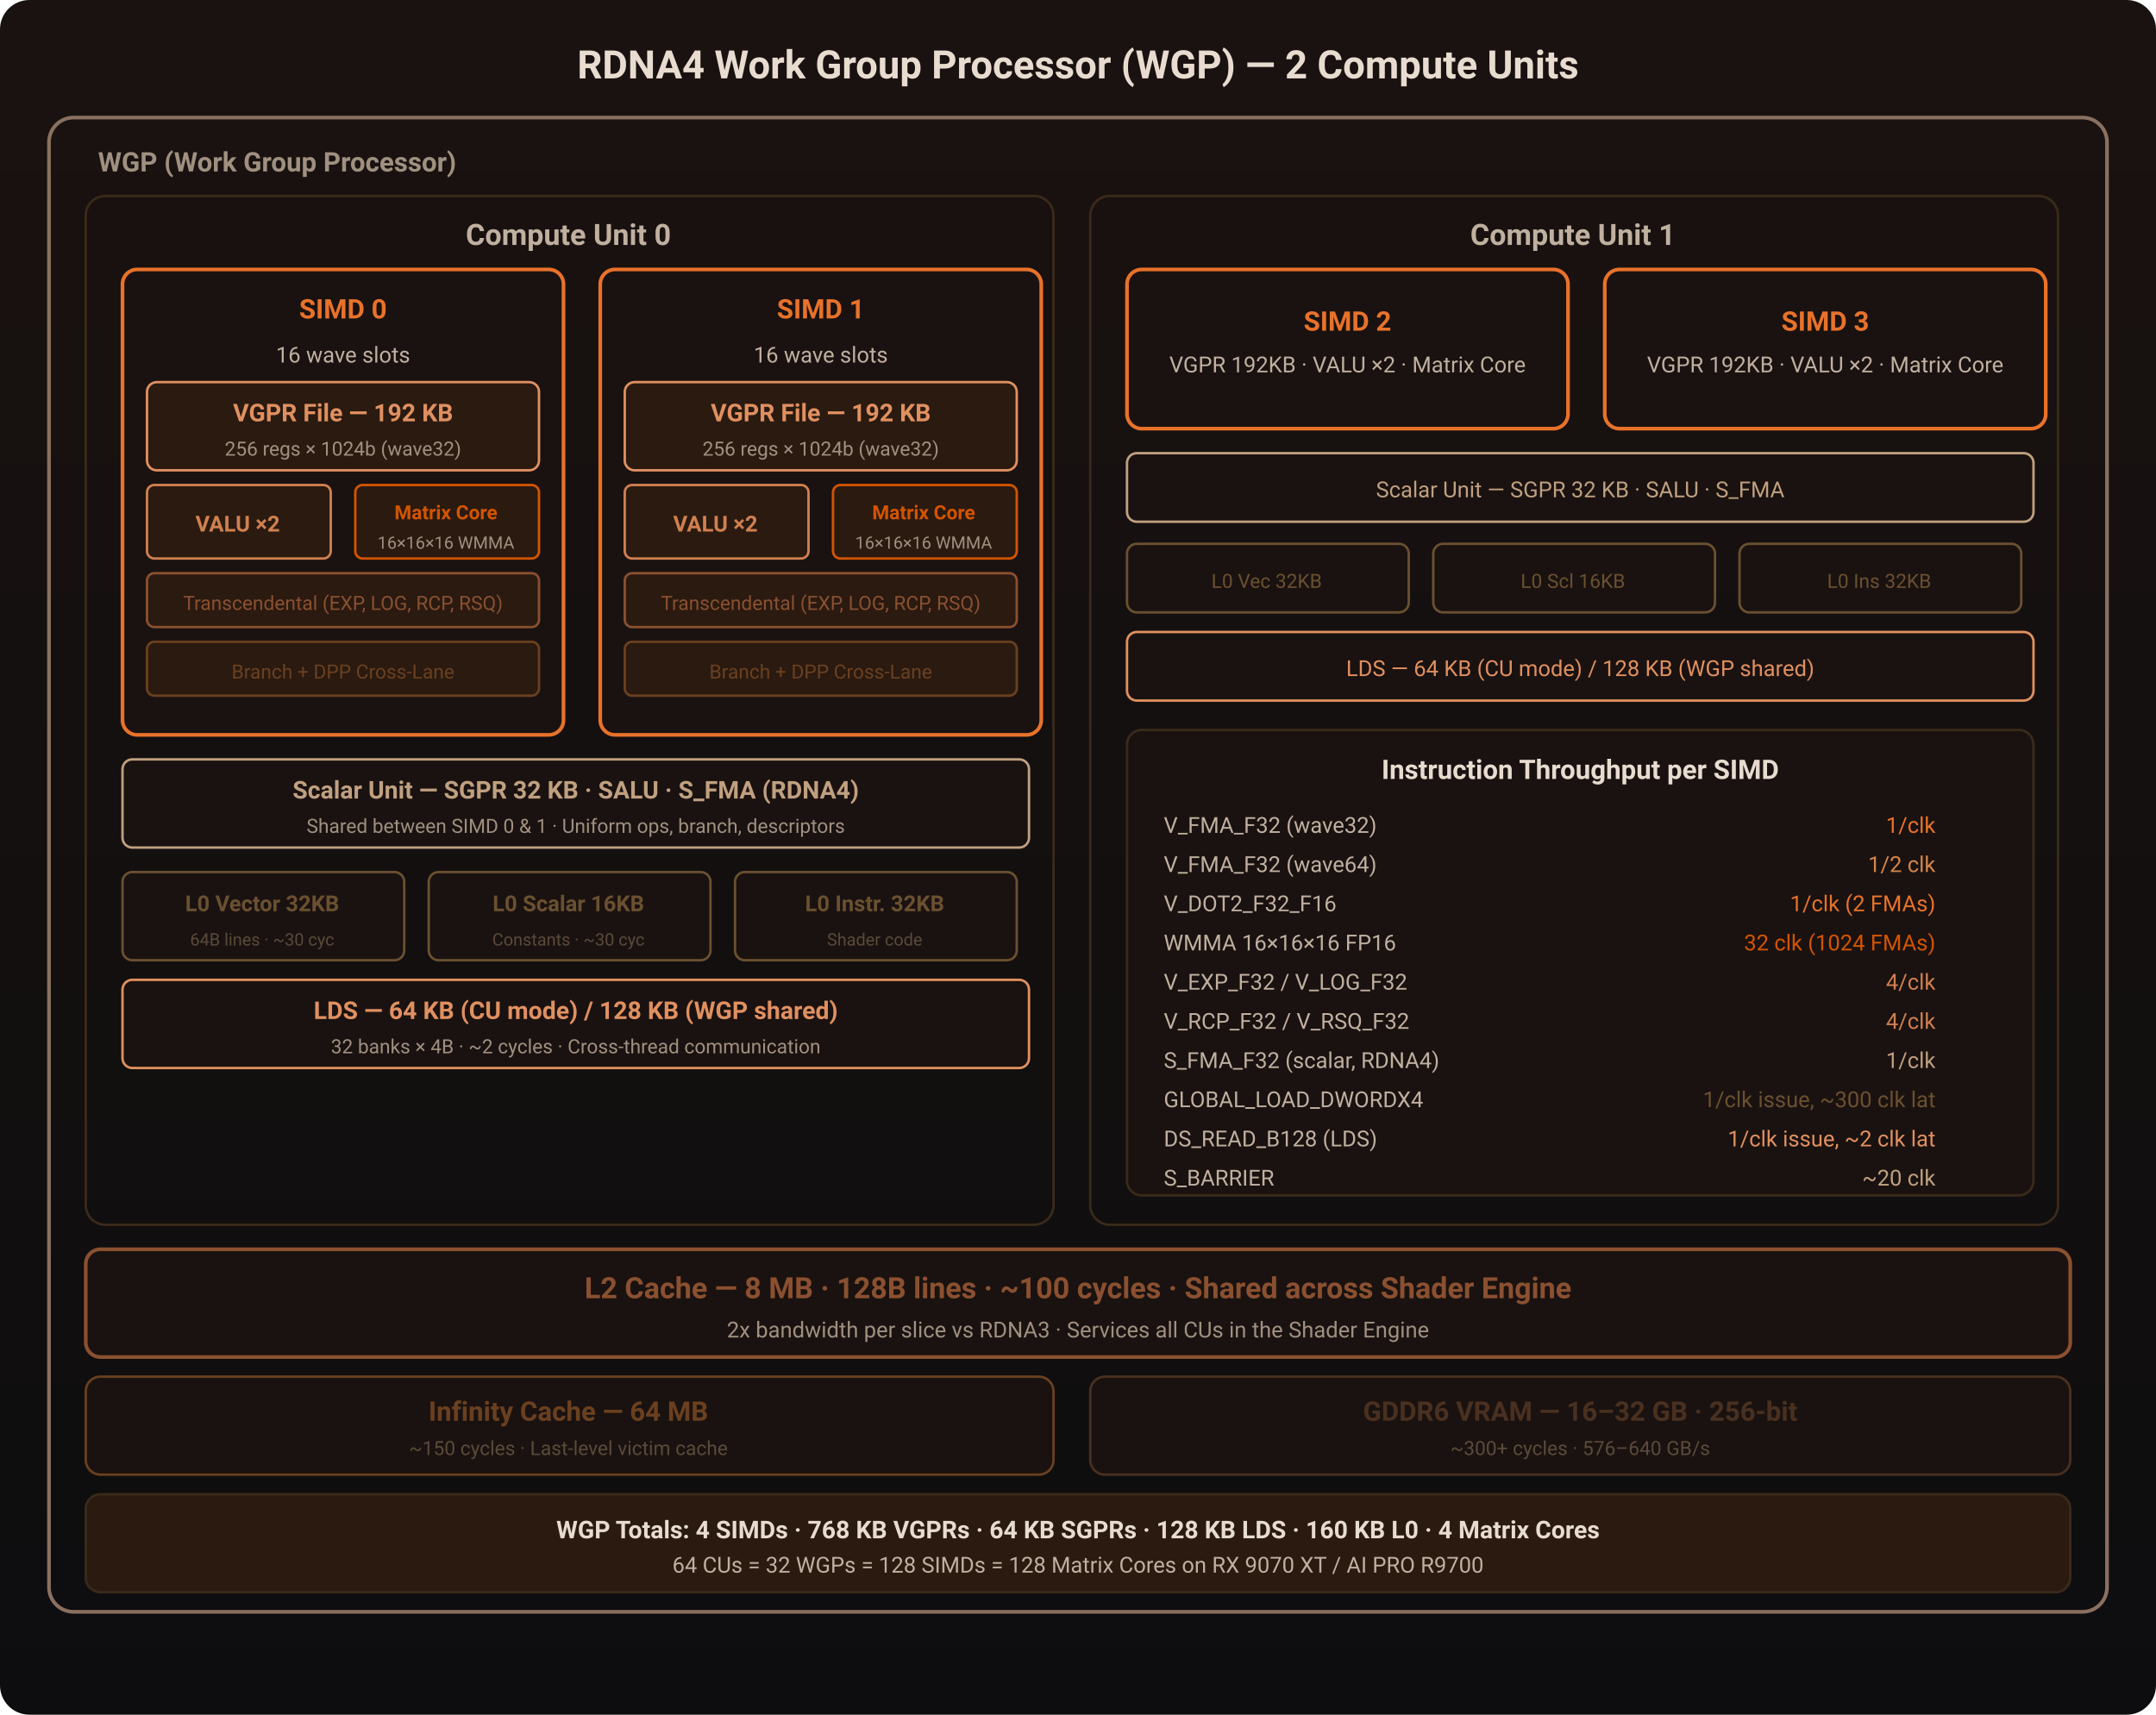
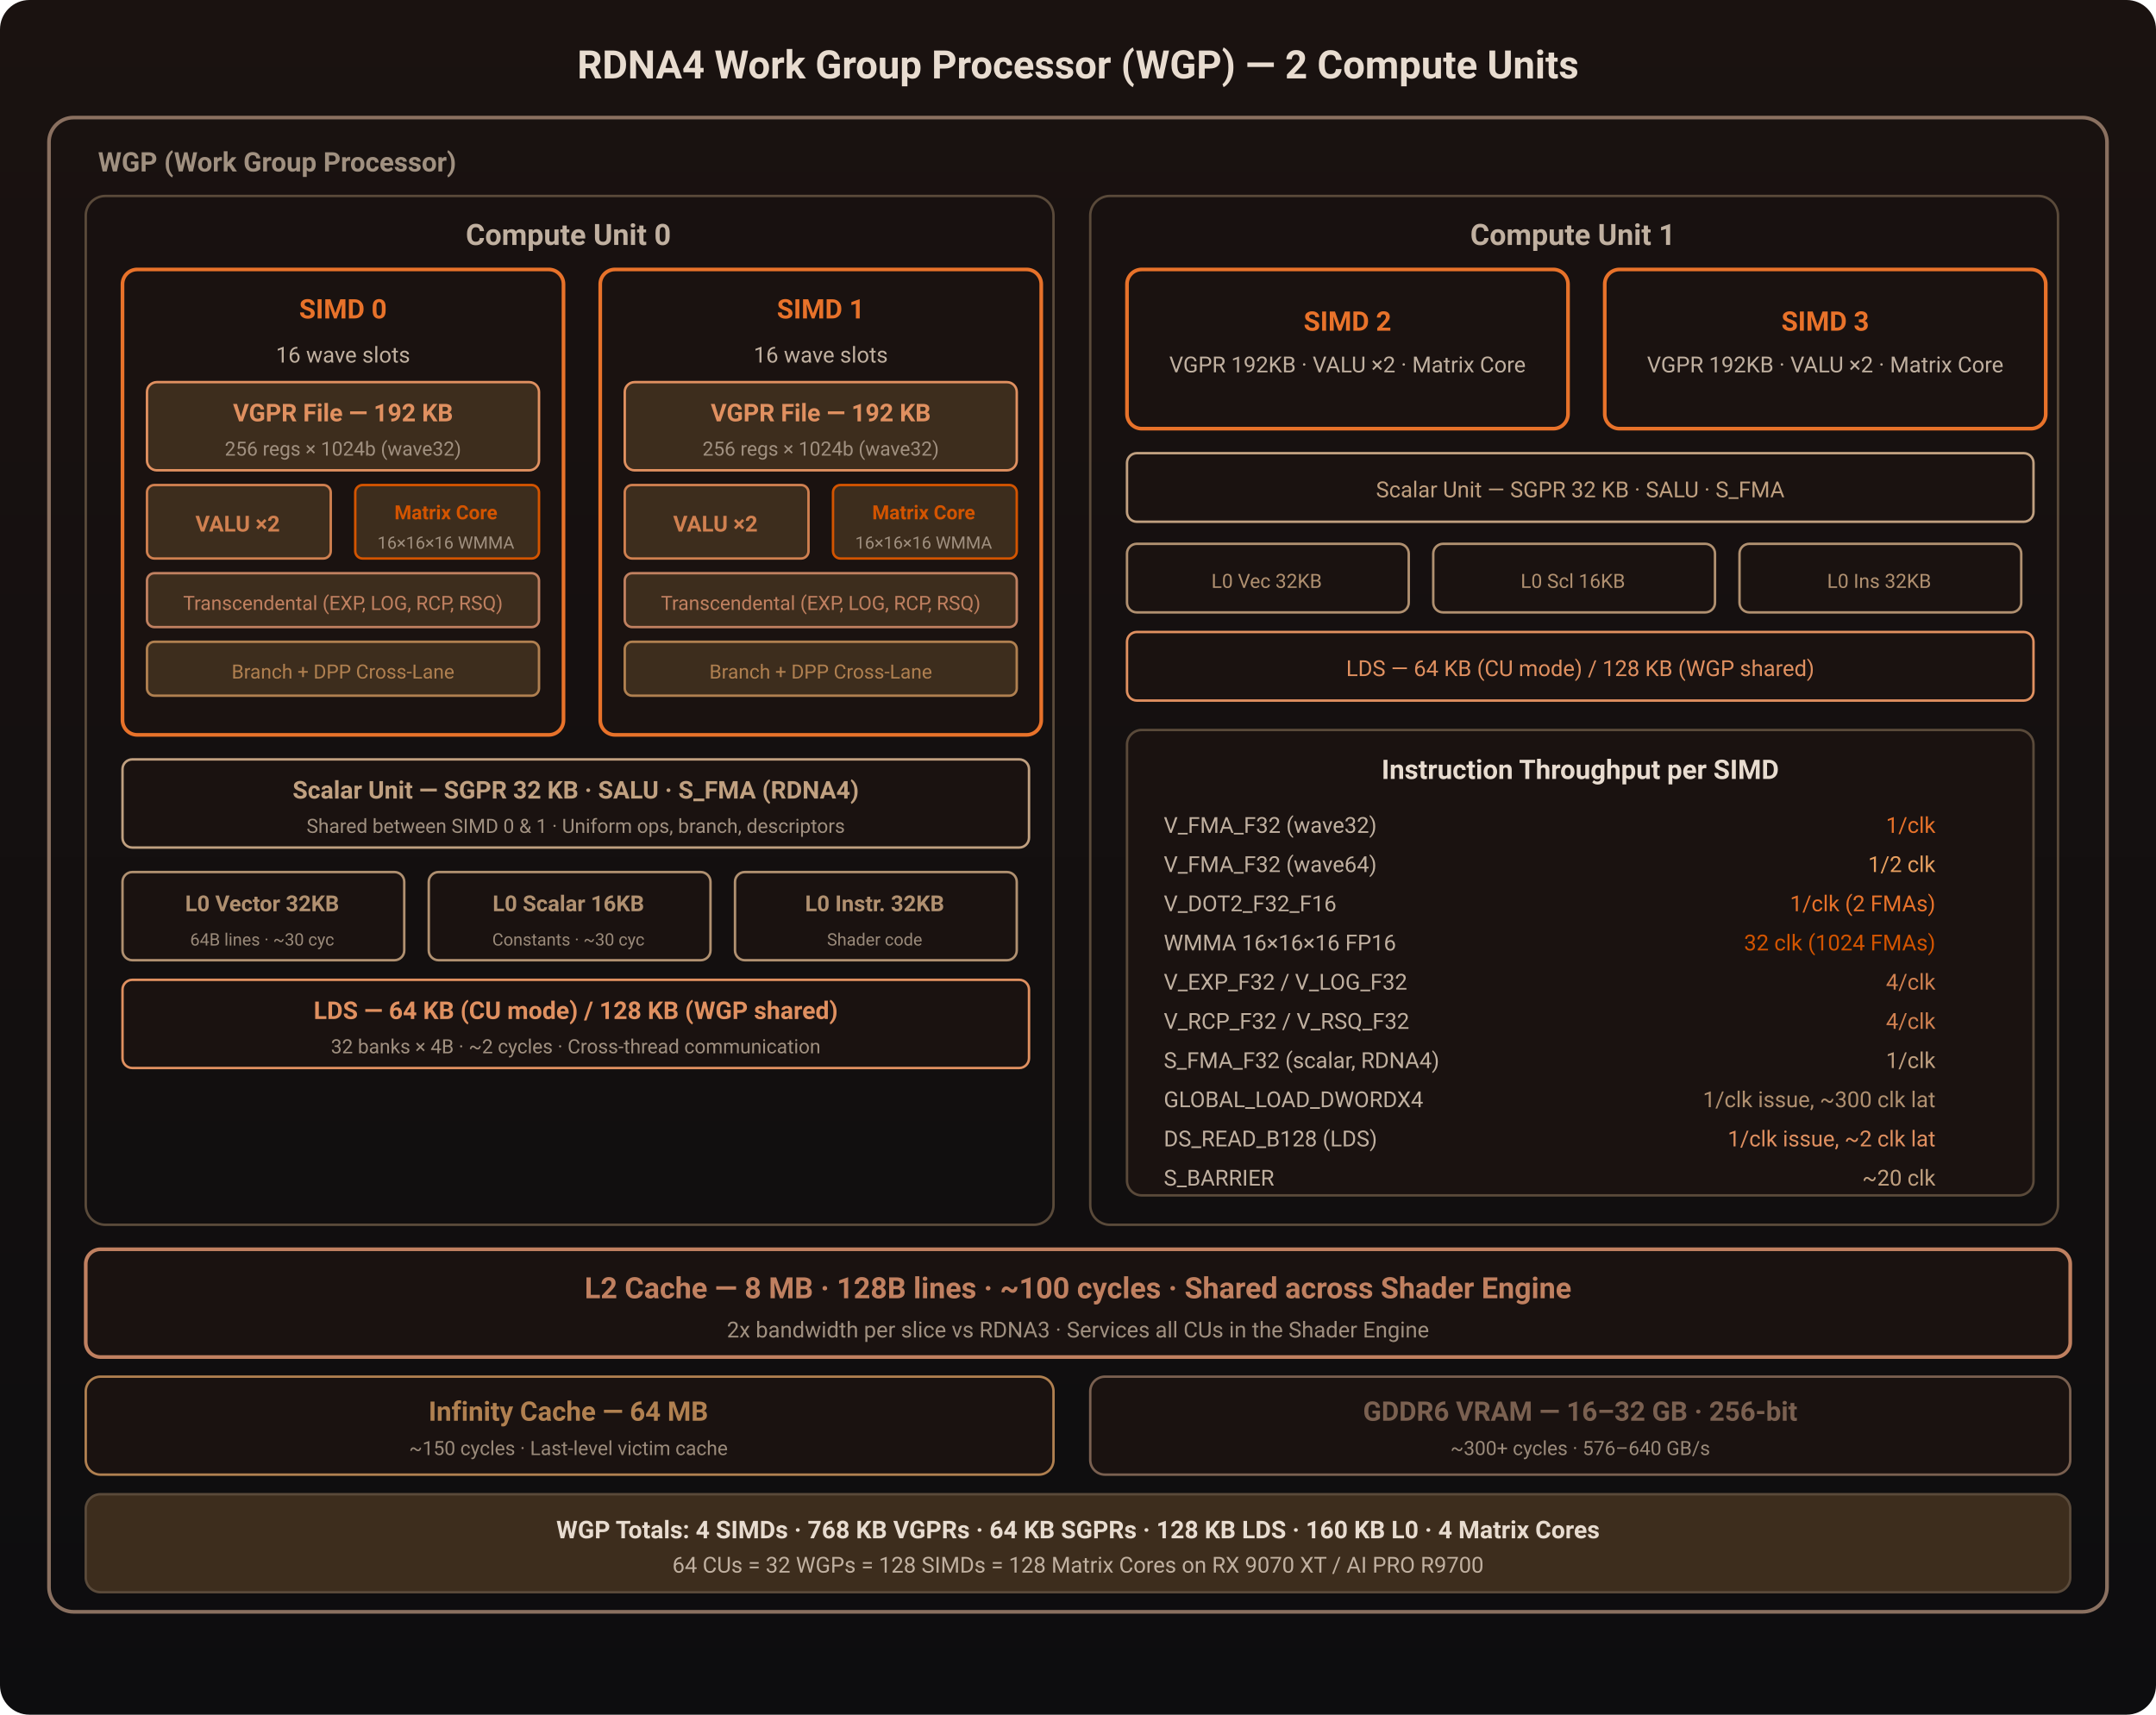
<svg xmlns="http://www.w3.org/2000/svg" viewBox="0 0 880 700" font-family="-apple-system,BlinkMacSystemFont,'Segoe UI',Roboto,sans-serif">
  <defs>
    <linearGradient id="bg2" x1="0" y1="0" x2="0" y2="1">
      <stop offset="0%" stop-color="#1a1210" />
      <stop offset="100%" stop-color="#0d0d0f" />
    </linearGradient>
  </defs>
  <rect width="880" height="700" rx="12" fill="url(#bg2)" />
  <text x="440" y="32" text-anchor="middle" fill="#e8dcd0" font-size="16" font-weight="600">RDNA4 Work Group Processor (WGP) — 2 Compute Units</text>
  <rect x="20" y="48" width="840" height="610" rx="10" fill="none" stroke="#8a7060" stroke-width="1.5" />
  <text x="40" y="70" fill="#a09080" font-size="11" font-weight="600">WGP (Work Group Processor)</text>
-   <rect x="35" y="80" width="395" height="420" rx="8" fill="none" stroke="#3a2a1a" stroke-width="1" />
+   <rect x="35" y="80" width="395" height="420" rx="8" fill="none" stroke="#5a4a3a" stroke-width="1" />
  <text x="232" y="100" text-anchor="middle" fill="#c0b0a0" font-size="12" font-weight="600">Compute Unit 0</text>
  <rect x="50" y="110" width="180" height="190" rx="6" fill="#1a1210" stroke="#e8722a" stroke-width="1.5" />
  <text x="140" y="130" text-anchor="middle" fill="#e8722a" font-size="11" font-weight="600">SIMD 0</text>
  <text x="140" y="148" text-anchor="middle" fill="#c0b0a0" font-size="9">16 wave slots</text>
-   <rect x="60" y="156" width="160" height="36" rx="4" fill="#2a1a10" stroke="#e09060" stroke-width="1" />
+   <rect x="60" y="156" width="160" height="36" rx="4" fill="#3d2d1d" stroke="#e09060" stroke-width="1" />
  <text x="140" y="172" text-anchor="middle" fill="#e09060" font-size="10" font-weight="600">VGPR File — 192 KB</text>
  <text x="140" y="186" text-anchor="middle" fill="#a09080" font-size="8">256 regs × 1024b (wave32)</text>
-   <rect x="60" y="198" width="75" height="30" rx="3" fill="#2a1a10" stroke="#d08050" stroke-width="1" />
+   <rect x="60" y="198" width="75" height="30" rx="3" fill="#3d2d1d" stroke="#d08050" stroke-width="1" />
  <text x="97" y="217" text-anchor="middle" fill="#d08050" font-size="9" font-weight="600">VALU ×2</text>
-   <rect x="145" y="198" width="75" height="30" rx="3" fill="#2a1a10" stroke="#d35400" stroke-width="1" />
+   <rect x="145" y="198" width="75" height="30" rx="3" fill="#3d2d1d" stroke="#d35400" stroke-width="1" />
  <text x="182" y="212" text-anchor="middle" fill="#d35400" font-size="8" font-weight="600">Matrix Core</text>
  <text x="182" y="224" text-anchor="middle" fill="#a09080" font-size="7">16×16×16 WMMA</text>
-   <rect x="60" y="234" width="160" height="22" rx="3" fill="#2a1a10" stroke="#8a5030" stroke-width="1" />
-   <text x="140" y="249" text-anchor="middle" fill="#8a5030" font-size="8">Transcendental (EXP, LOG, RCP, RSQ)</text>
-   <rect x="60" y="262" width="160" height="22" rx="3" fill="#2a1a10" stroke="#6a4020" stroke-width="1" />
-   <text x="140" y="277" text-anchor="middle" fill="#6a4020" font-size="8">Branch + DPP Cross-Lane</text>
+   <rect x="60" y="234" width="160" height="22" rx="3" fill="#3d2d1d" stroke="#c08060" stroke-width="1" />
+   <text x="140" y="249" text-anchor="middle" fill="#c08060" font-size="8">Transcendental (EXP, LOG, RCP, RSQ)</text>
+   <rect x="60" y="262" width="160" height="22" rx="3" fill="#3d2d1d" stroke="#b08050" stroke-width="1" />
+   <text x="140" y="277" text-anchor="middle" fill="#b08050" font-size="8">Branch + DPP Cross-Lane</text>
  <rect x="245" y="110" width="180" height="190" rx="6" fill="#1a1210" stroke="#e8722a" stroke-width="1.5" />
  <text x="335" y="130" text-anchor="middle" fill="#e8722a" font-size="11" font-weight="600">SIMD 1</text>
  <text x="335" y="148" text-anchor="middle" fill="#c0b0a0" font-size="9">16 wave slots</text>
-   <rect x="255" y="156" width="160" height="36" rx="4" fill="#2a1a10" stroke="#e09060" stroke-width="1" />
+   <rect x="255" y="156" width="160" height="36" rx="4" fill="#3d2d1d" stroke="#e09060" stroke-width="1" />
  <text x="335" y="172" text-anchor="middle" fill="#e09060" font-size="10" font-weight="600">VGPR File — 192 KB</text>
  <text x="335" y="186" text-anchor="middle" fill="#a09080" font-size="8">256 regs × 1024b (wave32)</text>
-   <rect x="255" y="198" width="75" height="30" rx="3" fill="#2a1a10" stroke="#d08050" stroke-width="1" />
+   <rect x="255" y="198" width="75" height="30" rx="3" fill="#3d2d1d" stroke="#d08050" stroke-width="1" />
  <text x="292" y="217" text-anchor="middle" fill="#d08050" font-size="9" font-weight="600">VALU ×2</text>
-   <rect x="340" y="198" width="75" height="30" rx="3" fill="#2a1a10" stroke="#d35400" stroke-width="1" />
+   <rect x="340" y="198" width="75" height="30" rx="3" fill="#3d2d1d" stroke="#d35400" stroke-width="1" />
  <text x="377" y="212" text-anchor="middle" fill="#d35400" font-size="8" font-weight="600">Matrix Core</text>
  <text x="377" y="224" text-anchor="middle" fill="#a09080" font-size="7">16×16×16 WMMA</text>
-   <rect x="255" y="234" width="160" height="22" rx="3" fill="#2a1a10" stroke="#8a5030" stroke-width="1" />
-   <text x="335" y="249" text-anchor="middle" fill="#8a5030" font-size="8">Transcendental (EXP, LOG, RCP, RSQ)</text>
-   <rect x="255" y="262" width="160" height="22" rx="3" fill="#2a1a10" stroke="#6a4020" stroke-width="1" />
-   <text x="335" y="277" text-anchor="middle" fill="#6a4020" font-size="8">Branch + DPP Cross-Lane</text>
+   <rect x="255" y="234" width="160" height="22" rx="3" fill="#3d2d1d" stroke="#c08060" stroke-width="1" />
+   <text x="335" y="249" text-anchor="middle" fill="#c08060" font-size="8">Transcendental (EXP, LOG, RCP, RSQ)</text>
+   <rect x="255" y="262" width="160" height="22" rx="3" fill="#3d2d1d" stroke="#b08050" stroke-width="1" />
+   <text x="335" y="277" text-anchor="middle" fill="#b08050" font-size="8">Branch + DPP Cross-Lane</text>
  <rect x="50" y="310" width="370" height="36" rx="4" fill="#1a1210" stroke="#c0a080" stroke-width="1" />
  <text x="235" y="326" text-anchor="middle" fill="#c0a080" font-size="10" font-weight="600">Scalar Unit — SGPR 32 KB · SALU · S_FMA (RDNA4)</text>
  <text x="235" y="340" text-anchor="middle" fill="#a09080" font-size="8">Shared between SIMD 0 &amp; 1 · Uniform ops, branch, descriptors</text>
-   <rect x="50" y="356" width="115" height="36" rx="4" fill="#1a1210" stroke="#6a5030" stroke-width="1" />
-   <text x="107" y="372" text-anchor="middle" fill="#6a5030" font-size="9" font-weight="600">L0 Vector 32KB</text>
-   <text x="107" y="386" text-anchor="middle" fill="#5a4a3a" font-size="7">64B lines · ~30 cyc</text>
-   <rect x="175" y="356" width="115" height="36" rx="4" fill="#1a1210" stroke="#6a5030" stroke-width="1" />
-   <text x="232" y="372" text-anchor="middle" fill="#6a5030" font-size="9" font-weight="600">L0 Scalar 16KB</text>
-   <text x="232" y="386" text-anchor="middle" fill="#5a4a3a" font-size="7">Constants · ~30 cyc</text>
-   <rect x="300" y="356" width="115" height="36" rx="4" fill="#1a1210" stroke="#6a5030" stroke-width="1" />
-   <text x="357" y="372" text-anchor="middle" fill="#6a5030" font-size="9" font-weight="600">L0 Instr. 32KB</text>
-   <text x="357" y="386" text-anchor="middle" fill="#5a4a3a" font-size="7">Shader code</text>
+   <rect x="50" y="356" width="115" height="36" rx="4" fill="#1a1210" stroke="#b09070" stroke-width="1" />
+   <text x="107" y="372" text-anchor="middle" fill="#b09070" font-size="9" font-weight="600">L0 Vector 32KB</text>
+   <text x="107" y="386" text-anchor="middle" fill="#9a8a7a" font-size="7">64B lines · ~30 cyc</text>
+   <rect x="175" y="356" width="115" height="36" rx="4" fill="#1a1210" stroke="#b09070" stroke-width="1" />
+   <text x="232" y="372" text-anchor="middle" fill="#b09070" font-size="9" font-weight="600">L0 Scalar 16KB</text>
+   <text x="232" y="386" text-anchor="middle" fill="#9a8a7a" font-size="7">Constants · ~30 cyc</text>
+   <rect x="300" y="356" width="115" height="36" rx="4" fill="#1a1210" stroke="#b09070" stroke-width="1" />
+   <text x="357" y="372" text-anchor="middle" fill="#b09070" font-size="9" font-weight="600">L0 Instr. 32KB</text>
+   <text x="357" y="386" text-anchor="middle" fill="#9a8a7a" font-size="7">Shader code</text>
  <rect x="50" y="400" width="370" height="36" rx="4" fill="#1a1210" stroke="#e09060" stroke-width="1" />
  <text x="235" y="416" text-anchor="middle" fill="#e09060" font-size="10" font-weight="600">LDS — 64 KB (CU mode) / 128 KB (WGP shared)</text>
  <text x="235" y="430" text-anchor="middle" fill="#a09080" font-size="8">32 banks × 4B · ~2 cycles · Cross-thread communication</text>
-   <rect x="445" y="80" width="395" height="420" rx="8" fill="none" stroke="#3a2a1a" stroke-width="1" />
+   <rect x="445" y="80" width="395" height="420" rx="8" fill="none" stroke="#5a4a3a" stroke-width="1" />
  <text x="642" y="100" text-anchor="middle" fill="#c0b0a0" font-size="12" font-weight="600">Compute Unit 1</text>
  <rect x="460" y="110" width="180" height="65" rx="6" fill="#1a1210" stroke="#e8722a" stroke-width="1.5" />
  <text x="550" y="135" text-anchor="middle" fill="#e8722a" font-size="11" font-weight="600">SIMD 2</text>
  <text x="550" y="152" text-anchor="middle" fill="#c0b0a0" font-size="9">VGPR 192KB · VALU ×2 · Matrix Core</text>
  <rect x="655" y="110" width="180" height="65" rx="6" fill="#1a1210" stroke="#e8722a" stroke-width="1.5" />
  <text x="745" y="135" text-anchor="middle" fill="#e8722a" font-size="11" font-weight="600">SIMD 3</text>
  <text x="745" y="152" text-anchor="middle" fill="#c0b0a0" font-size="9">VGPR 192KB · VALU ×2 · Matrix Core</text>
  <rect x="460" y="185" width="370" height="28" rx="4" fill="#1a1210" stroke="#c0a080" stroke-width="1" />
  <text x="645" y="203" text-anchor="middle" fill="#c0a080" font-size="9">Scalar Unit — SGPR 32 KB · SALU · S_FMA</text>
-   <rect x="460" y="222" width="115" height="28" rx="4" fill="#1a1210" stroke="#6a5030" stroke-width="1" />
-   <text x="517" y="240" text-anchor="middle" fill="#6a5030" font-size="8">L0 Vec 32KB</text>
-   <rect x="585" y="222" width="115" height="28" rx="4" fill="#1a1210" stroke="#6a5030" stroke-width="1" />
-   <text x="642" y="240" text-anchor="middle" fill="#6a5030" font-size="8">L0 Scl 16KB</text>
-   <rect x="710" y="222" width="115" height="28" rx="4" fill="#1a1210" stroke="#6a5030" stroke-width="1" />
-   <text x="767" y="240" text-anchor="middle" fill="#6a5030" font-size="8">L0 Ins 32KB</text>
+   <rect x="460" y="222" width="115" height="28" rx="4" fill="#1a1210" stroke="#b09070" stroke-width="1" />
+   <text x="517" y="240" text-anchor="middle" fill="#b09070" font-size="8">L0 Vec 32KB</text>
+   <rect x="585" y="222" width="115" height="28" rx="4" fill="#1a1210" stroke="#b09070" stroke-width="1" />
+   <text x="642" y="240" text-anchor="middle" fill="#b09070" font-size="8">L0 Scl 16KB</text>
+   <rect x="710" y="222" width="115" height="28" rx="4" fill="#1a1210" stroke="#b09070" stroke-width="1" />
+   <text x="767" y="240" text-anchor="middle" fill="#b09070" font-size="8">L0 Ins 32KB</text>
  <rect x="460" y="258" width="370" height="28" rx="4" fill="#1a1210" stroke="#e09060" stroke-width="1" />
  <text x="645" y="276" text-anchor="middle" fill="#e09060" font-size="9">LDS — 64 KB (CU mode) / 128 KB (WGP shared)</text>
-   <rect x="460" y="298" width="370" height="190" rx="6" fill="#1a1210" stroke="#3a2a1a" stroke-width="1" />
+   <rect x="460" y="298" width="370" height="190" rx="6" fill="#1a1210" stroke="#5a4a3a" stroke-width="1" />
  <text x="645" y="318" text-anchor="middle" fill="#e8dcd0" font-size="11" font-weight="600">Instruction Throughput per SIMD</text>
  <text x="475" y="340" fill="#c0b0a0" font-size="9">V_FMA_F32 (wave32)</text>
  <text x="790" y="340" text-anchor="end" fill="#e8722a" font-size="9">1/clk</text>
  <text x="475" y="356" fill="#c0b0a0" font-size="9">V_FMA_F32 (wave64)</text>
-   <text x="790" y="356" text-anchor="end" fill="#d4854a" font-size="9">1/2 clk</text>
+   <text x="790" y="356" text-anchor="end" fill="#e8a060" font-size="9">1/2 clk</text>
  <text x="475" y="372" fill="#c0b0a0" font-size="9">V_DOT2_F32_F16</text>
  <text x="790" y="372" text-anchor="end" fill="#e8722a" font-size="9">1/clk (2 FMAs)</text>
  <text x="475" y="388" fill="#c0b0a0" font-size="9">WMMA 16×16×16 FP16</text>
  <text x="790" y="388" text-anchor="end" fill="#d35400" font-size="9">32 clk (1024 FMAs)</text>
  <text x="475" y="404" fill="#c0b0a0" font-size="9">V_EXP_F32 / V_LOG_F32</text>
  <text x="790" y="404" text-anchor="end" fill="#d08050" font-size="9">4/clk</text>
  <text x="475" y="420" fill="#c0b0a0" font-size="9">V_RCP_F32 / V_RSQ_F32</text>
  <text x="790" y="420" text-anchor="end" fill="#d08050" font-size="9">4/clk</text>
  <text x="475" y="436" fill="#c0b0a0" font-size="9">S_FMA_F32 (scalar, RDNA4)</text>
  <text x="790" y="436" text-anchor="end" fill="#c0a080" font-size="9">1/clk</text>
  <text x="475" y="452" fill="#c0b0a0" font-size="9">GLOBAL_LOAD_DWORDX4</text>
-   <text x="790" y="452" text-anchor="end" fill="#6a5030" font-size="9">1/clk issue, ~300 clk lat</text>
+   <text x="790" y="452" text-anchor="end" fill="#b09070" font-size="9">1/clk issue, ~300 clk lat</text>
  <text x="475" y="468" fill="#c0b0a0" font-size="9">DS_READ_B128 (LDS)</text>
  <text x="790" y="468" text-anchor="end" fill="#e09060" font-size="9">1/clk issue, ~2 clk lat</text>
  <text x="475" y="484" fill="#c0b0a0" font-size="9">S_BARRIER</text>
  <text x="790" y="484" text-anchor="end" fill="#c0a080" font-size="9">~20 clk</text>
-   <rect x="35" y="510" width="810" height="44" rx="6" fill="#1a1210" stroke="#8a5030" stroke-width="1.5" />
-   <text x="440" y="530" text-anchor="middle" fill="#8a5030" font-size="12" font-weight="600">L2 Cache — 8 MB · 128B lines · ~100 cycles · Shared across Shader Engine</text>
+   <rect x="35" y="510" width="810" height="44" rx="6" fill="#1a1210" stroke="#c08060" stroke-width="1.5" />
+   <text x="440" y="530" text-anchor="middle" fill="#c08060" font-size="12" font-weight="600">L2 Cache — 8 MB · 128B lines · ~100 cycles · Shared across Shader Engine</text>
  <text x="440" y="546" text-anchor="middle" fill="#a09080" font-size="9">2x bandwidth per slice vs RDNA3 · Services all CUs in the Shader Engine</text>
-   <rect x="35" y="562" width="395" height="40" rx="6" fill="#1a1210" stroke="#6a4020" stroke-width="1" />
-   <text x="232" y="580" text-anchor="middle" fill="#6a4020" font-size="11" font-weight="600">Infinity Cache — 64 MB</text>
-   <text x="232" y="594" text-anchor="middle" fill="#5a4a3a" font-size="8">~150 cycles · Last-level victim cache</text>
-   <rect x="445" y="562" width="400" height="40" rx="6" fill="#1a1210" stroke="#4a3020" stroke-width="1" />
-   <text x="645" y="580" text-anchor="middle" fill="#4a3020" font-size="11" font-weight="600">GDDR6 VRAM — 16–32 GB · 256-bit</text>
-   <text x="645" y="594" text-anchor="middle" fill="#5a4a3a" font-size="8">~300+ cycles · 576–640 GB/s</text>
-   <rect x="35" y="610" width="810" height="40" rx="6" fill="#2a1a10" stroke="#3a2a1a" stroke-width="1" />
+   <rect x="35" y="562" width="395" height="40" rx="6" fill="#1a1210" stroke="#b08050" stroke-width="1" />
+   <text x="232" y="580" text-anchor="middle" fill="#b08050" font-size="11" font-weight="600">Infinity Cache — 64 MB</text>
+   <text x="232" y="594" text-anchor="middle" fill="#9a8a7a" font-size="8">~150 cycles · Last-level victim cache</text>
+   <rect x="445" y="562" width="400" height="40" rx="6" fill="#1a1210" stroke="#7a6050" stroke-width="1" />
+   <text x="645" y="580" text-anchor="middle" fill="#7a6050" font-size="11" font-weight="600">GDDR6 VRAM — 16–32 GB · 256-bit</text>
+   <text x="645" y="594" text-anchor="middle" fill="#9a8a7a" font-size="8">~300+ cycles · 576–640 GB/s</text>
+   <rect x="35" y="610" width="810" height="40" rx="6" fill="#3d2d1d" stroke="#5a4a3a" stroke-width="1" />
  <text x="440" y="628" text-anchor="middle" fill="#e8dcd0" font-size="10" font-weight="600">WGP Totals: 4 SIMDs · 768 KB VGPRs · 64 KB SGPRs · 128 KB LDS · 160 KB L0 · 4 Matrix Cores</text>
  <text x="440" y="642" text-anchor="middle" fill="#c0b0a0" font-size="9">64 CUs = 32 WGPs = 128 SIMDs = 128 Matrix Cores on RX 9070 XT / AI PRO R9700</text>
</svg>
